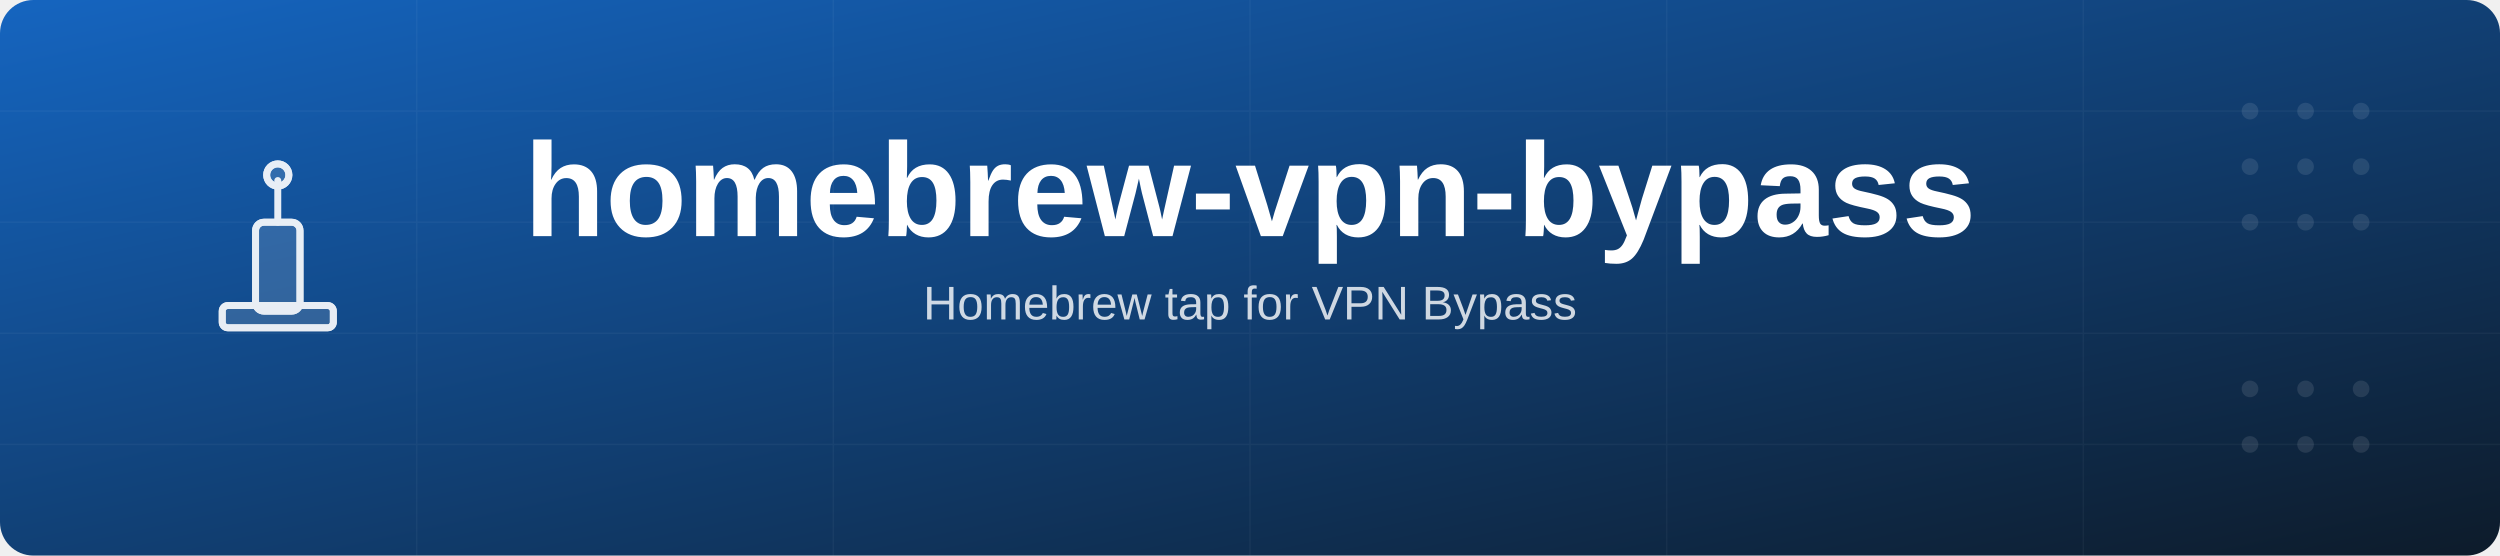
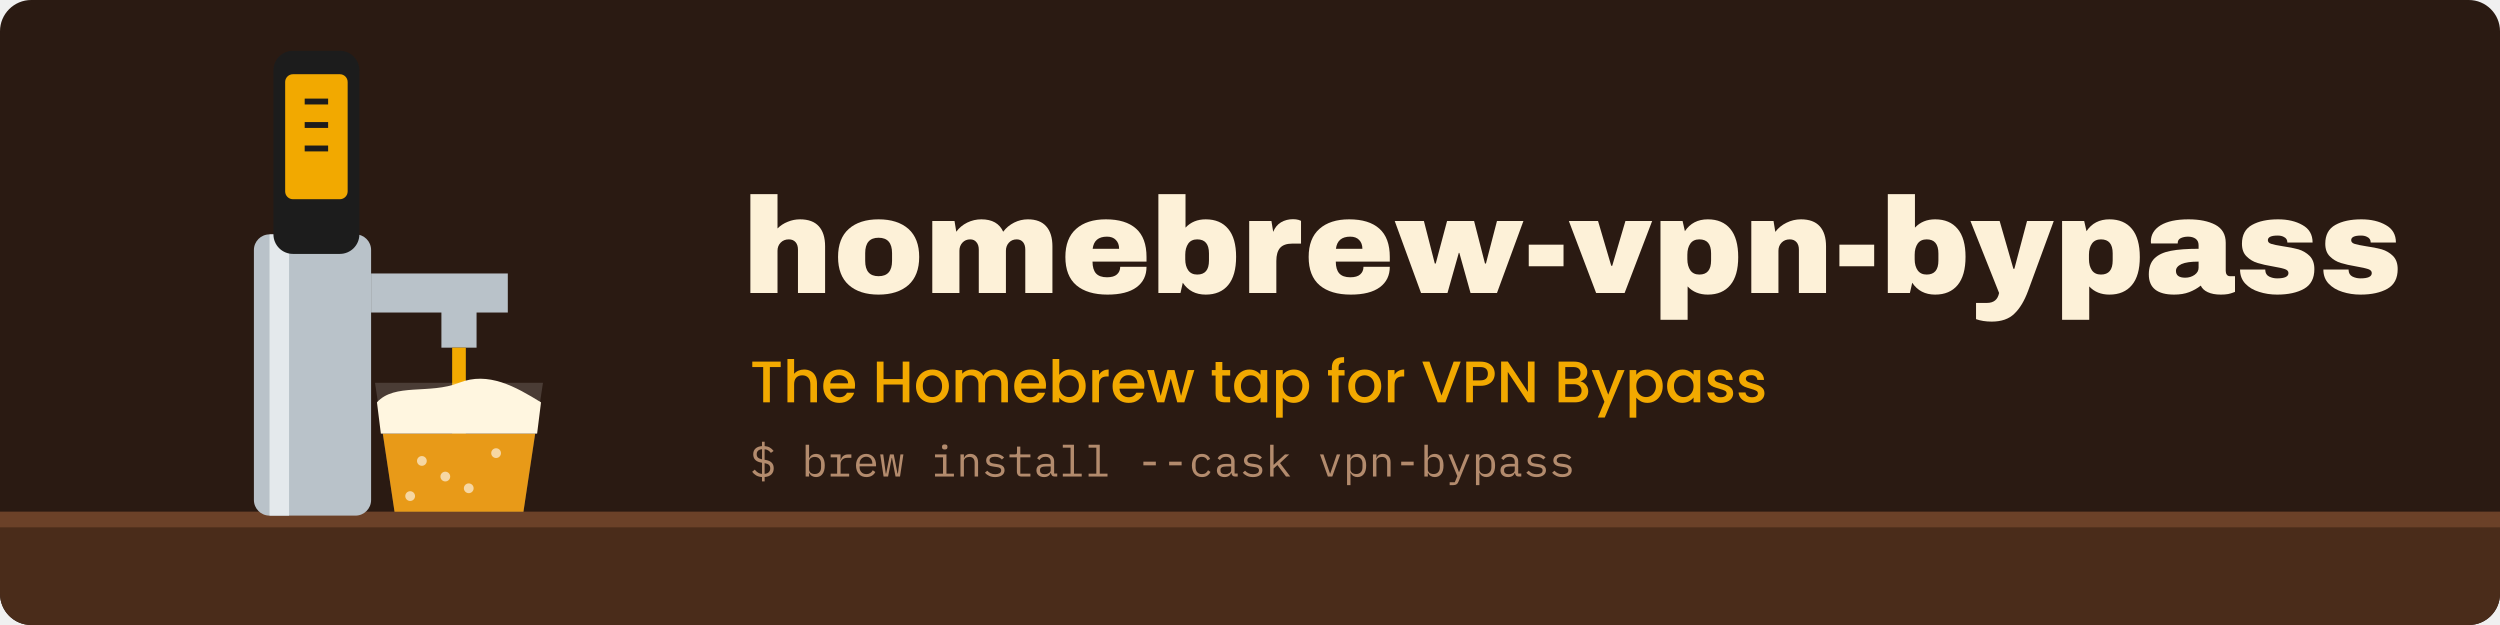
- <svg xmlns="http://www.w3.org/2000/svg" viewBox="0 0 900 200">
+ <svg xmlns="http://www.w3.org/2000/svg" width="1280" height="320" viewBox="0 0 1280 320" role="img" aria-label="homebrew-vpn-bypass: The Homebrew tap for VPN Bypass">
  <defs>
-     <linearGradient id="bg" x1="0%" y1="0%" x2="100%" y2="100%">
-       <stop offset="0%" style="stop-color:#1565C0" />
-       <stop offset="100%" style="stop-color:#0D1B2A" />
-     </linearGradient>
+     <clipPath id="cl">
+       <rect width="1280" height="320" rx="16" />
+     </clipPath>
+     <path id="archivo172" d="M424 540Q516 540 562 489Q608 438 608 342V0H409V318Q409 352 392 372Q374 393 342 393Q305 393 282 369Q259 345 259 310V0H60V725H259V473Q291 505 334 522Q377 540 424 540Z" />
+     <path id="archivo205" d="M631 264Q631 129 552 58Q472 -12 333 -12Q194 -12 115 58Q36 128 36 264Q36 400 115 470Q194 540 333 540Q472 540 552 470Q631 399 631 264ZM235 292V235Q235 123 333 123Q432 123 432 235V292Q432 405 333 405Q235 405 235 292Z" />
+     <path id="archivo197" d="M941 342V0H742V318Q742 352 726 372Q709 393 679 393Q644 393 622 369Q600 345 600 310V0H401V318Q401 352 384 372Q368 393 338 393Q303 393 281 369Q259 345 259 310V0H60V528H223L236 449Q266 491 316 516Q365 540 420 540Q539 540 580 449Q611 491 660 516Q708 540 761 540Q851 540 896 488Q941 437 941 342Z" />
+     <path id="archivo156" d="M631 264V230H235Q235 173 260 144Q286 115 341 115Q391 115 414 136Q438 157 438 192H631Q631 96 558 42Q485 -12 345 -12Q198 -12 117 56Q36 125 36 264Q36 400 115 470Q194 540 333 540Q478 540 554 472Q631 404 631 264ZM236 324H430Q430 365 406 389Q383 413 341 413Q247 413 236 324Z" />
+     <path id="archivo145" d="M408 540Q515 540 573 470Q631 401 631 265Q631 128 573 58Q515 -12 408 -12Q298 -12 240 75L223 0H61V725H260V479Q317 540 408 540ZM258 280V247Q258 197 280 166Q302 135 346 135Q432 135 432 237V290Q432 393 346 393Q302 393 280 362Q258 330 258 280Z" />
+     <path id="archivo220" d="M440 529V362H376Q314 362 286 330Q259 298 259 235V0H60V528H223L236 448Q254 494 293 518Q332 541 381 541Q404 541 422 536Q440 530 440 529Z" />
+     <path id="archivo249" d="M556 0 474 294H470L387 0H193L0 528H214L294 216H301L384 528H582L662 216H669L750 528H944L750 0Z" />
+     <path id="archivo324" d="M39 196V354H294V196Z" />
+     <path id="archivo248" d="M200 0 0 528H214L311 199H318L415 528H611L409 0Z" />
+     <path id="archivo217" d="M631 263Q631 127 573 58Q515 -12 408 -12Q316 -12 260 48V-197H61V528H223L240 453Q298 540 408 540Q515 540 573 470Q631 400 631 263ZM258 281V248Q258 198 280 166Q302 135 346 135Q432 135 432 238V291Q432 393 346 393Q302 393 280 362Q258 331 258 281Z" />
+     <path id="archivo198" d="M608 342V0H409V318Q409 352 392 372Q374 393 342 393Q305 393 282 369Q259 345 259 310V0H60V528H223L236 448Q267 490 318 515Q368 540 424 540Q516 540 562 489Q608 438 608 342Z" />
+     <path id="archivo255" d="M156 -210Q91 -210 41 -192V-73H121Q196 -73 210 0L0 528H214L315 177H322L415 528H611L423 16Q382 -95 322 -152Q263 -210 156 -210Z" />
+     <path id="archivo132" d="M594 368V162Q594 145 602 134Q610 123 626 123H662V8Q659 6 646 2Q634 -3 611 -8Q588 -12 558 -12Q500 -12 462 6Q425 23 411 54Q373 24 326 6Q279 -12 216 -12Q30 -12 30 136Q30 213 72 254Q113 294 191 309Q269 324 395 324V350Q395 381 374 397Q352 413 318 413Q287 413 264 402Q242 391 242 367V363H46Q45 368 45 377Q45 452 116 496Q188 540 321 540Q442 540 518 500Q594 459 594 368ZM229 162Q229 112 297 112Q336 112 366 133Q395 154 395 185V230Q310 230 270 212Q229 193 229 162Z" />
+     <path id="archivo224" d="M564 370H379Q379 399 353 411Q335 421 308 421Q236 421 236 387Q236 368 261 360Q286 352 343 343Q413 333 460 320Q507 306 542 272Q577 237 577 175Q577 74 502 31Q426 -12 304 -12Q234 -12 172 8Q110 27 71 68Q32 109 32 172H217V168Q218 134 246 120Q273 107 304 107Q387 107 387 146Q387 166 361 175Q335 184 276 194Q205 206 160 220Q114 234 80 268Q46 301 46 361Q46 458 120 499Q193 540 311 540Q417 540 490 498Q564 457 564 370Z" />
+     <path id="popm711" d="M524 695V602H339V0H225V602H39V695Z" />
+     <path id="popm731" d="M579 325V0H466V308Q466 382 429 422Q392 461 328 461Q264 461 226 422Q189 382 189 308V0H75V740H189V487Q218 522 262 541Q307 560 360 560Q423 560 472 533Q522 506 550 453Q579 400 579 325Z" />
+     <path id="popm728" d="M576 233H155Q160 167 204 127Q248 87 312 87Q404 87 442 164H565Q540 88 474 40Q409 -9 312 -9Q233 -9 170 26Q108 62 72 126Q37 191 37 276Q37 361 72 426Q106 490 168 525Q231 560 312 560Q390 560 451 526Q512 492 546 430Q580 369 580 289Q580 258 576 233ZM461 325Q460 388 416 426Q372 464 307 464Q248 464 206 426Q164 389 156 325Z" />
+     <path id="popm699" d="M630 695V0H516V304H189V0H75V695H189V397H516V695Z" />
+     <path id="popm738" d="M38 276Q38 360 75 425Q112 490 176 525Q240 560 319 560Q398 560 462 525Q526 490 563 425Q600 360 600 276Q600 192 562 127Q524 62 458 26Q393 -9 314 -9Q236 -9 173 26Q110 62 74 126Q38 191 38 276ZM483 276Q483 336 460 378Q437 419 399 440Q361 461 317 461Q273 461 236 440Q198 419 176 378Q154 336 154 276Q154 187 200 138Q245 90 314 90Q358 90 396 111Q435 132 459 174Q483 216 483 276Z" />
+     <path id="popm736" d="M969 325V0H856V308Q856 382 819 422Q782 461 718 461Q654 461 616 422Q579 382 579 308V0H466V308Q466 382 429 422Q392 461 328 461Q264 461 226 422Q189 382 189 308V0H75V551H189V488Q217 522 260 541Q303 560 352 560Q418 560 470 532Q522 504 550 451Q575 501 628 530Q681 560 742 560Q807 560 858 533Q910 506 940 453Q969 400 969 325Z" />
+     <path id="popm725" d="M381 560Q454 560 513 525Q572 490 606 426Q640 361 640 278Q640 195 606 130Q572 64 512 28Q453 -9 381 -9Q317 -9 268 16Q218 41 189 80V0H75V740H189V469Q218 509 268 534Q319 560 381 560ZM356 461Q313 461 274 439Q236 417 212 375Q189 333 189 276Q189 219 212 176Q236 134 274 112Q313 90 356 90Q400 90 438 112Q477 135 500 178Q524 221 524 278Q524 335 500 376Q477 418 438 440Q400 461 356 461Z" />
+     <path id="popm741" d="M354 560V442H325Q258 442 224 408Q189 374 189 290V0H75V551H189V471Q214 513 256 536Q297 560 354 560Z" />
+     <path id="popm746" d="M815 551 644 0H524L413 407L302 0H182L10 551H126L241 108L358 551H477L589 110L703 551Z" />
+     <path id="popm743" d="M208 458V153Q208 122 222 108Q237 95 272 95H342V0H252Q175 0 134 36Q93 72 93 153V458H28V551H93V688H208V551H342V458Z" />
+     <path id="popm724" d="M297 560Q362 560 410 534Q459 509 488 471V551H603V0H488V82Q459 43 409 17Q359 -9 295 -9Q224 -9 165 28Q106 64 72 130Q37 195 37 278Q37 361 72 425Q106 489 166 524Q225 560 297 560ZM321 461Q277 461 239 440Q201 418 178 376Q154 335 154 278Q154 221 178 178Q201 135 240 112Q278 90 321 90Q365 90 403 112Q441 134 464 176Q488 219 488 276Q488 333 464 375Q441 417 403 439Q365 461 321 461Z" />
+     <path id="popm739" d="M381 560Q453 560 512 524Q572 489 606 425Q640 361 640 278Q640 195 606 130Q572 64 512 28Q453 -9 381 -9Q318 -9 269 16Q220 42 189 80V-262H75V551H189V470Q218 508 268 534Q318 560 381 560ZM356 461Q313 461 274 439Q236 417 212 375Q189 333 189 276Q189 219 212 176Q236 134 274 112Q313 90 356 90Q400 90 438 112Q477 135 500 178Q524 221 524 278Q524 335 500 376Q477 418 438 440Q400 461 356 461Z" />
+     <path id="popm729" d="M306 458H204V0H89V458H24V551H89V590Q89 685 140 728Q190 772 298 772V677Q246 677 225 658Q204 638 204 590V551H306Z" />
+     <path id="popm713" d="M674 695 413 0H281L19 695H141L347 117L554 695Z" />
+     <path id="popm707" d="M315 282H189V0H75V695H315Q395 695 450 668Q506 640 534 593Q561 546 561 488Q561 435 536 388Q511 341 456 312Q401 282 315 282ZM444 488Q444 602 315 602H189V375H315Q380 375 412 404Q444 434 444 488Z" />
+     <path id="popm705" d="M646 0H532L189 519V0H75V696H189L532 178V696H646Z" />
+     <path id="popm693" d="M581 187Q581 134 554 92Q526 49 474 24Q422 0 353 0H75V695H340Q411 695 462 671Q513 647 539 606Q565 566 565 516Q565 456 533 416Q501 376 447 357Q503 347 542 298Q581 249 581 187ZM189 403H330Q386 403 418 428Q449 454 449 502Q449 549 418 576Q386 602 330 602H189ZM467 199Q467 250 432 280Q397 310 339 310H189V93H343Q401 93 434 121Q467 149 467 199Z" />
+     <path id="popm748" d="M571 551 233 -259H115L227 9L10 551H137L292 131L453 551Z" />
+     <path id="popm742" d="M45 169H163Q166 134 196 110Q227 87 273 87Q321 87 348 106Q374 124 374 153Q374 184 344 199Q315 214 251 232Q189 249 150 265Q111 281 82 314Q54 347 54 401Q54 445 80 482Q106 518 154 539Q203 560 266 560Q360 560 418 512Q475 465 479 383H365Q362 420 335 442Q308 464 262 464Q217 464 193 447Q169 430 169 402Q169 380 185 365Q201 350 224 342Q247 333 292 320Q352 304 390 288Q429 271 457 239Q485 207 486 154Q486 107 460 70Q434 33 386 12Q339 -9 275 -9Q210 -9 158 14Q107 38 77 78Q47 119 45 169Z" />
+     <path id="plex154" d="M279 -11Q196 -6 141 28Q86 61 50 111L111 161Q147 116 187 91Q227 66 280 61V322L257 326Q205 335 170 354Q135 372 114 398Q93 423 84 454Q75 486 75 520Q75 605 130 654Q184 702 279 709V811H341V709Q410 704 460 676Q511 647 549 596L486 551Q459 587 424 609Q390 631 340 636V391L370 386Q421 377 456 359Q491 341 512 316Q534 290 543 258Q552 226 552 191Q552 103 498 50Q443 -3 341 -11V-113H279ZM156 520Q156 471 184 443Q213 415 280 401V637Q220 631 188 602Q156 572 156 520ZM471 190Q471 244 440 272Q410 300 340 312V62Q403 69 437 102Q471 135 471 190Z" />
+     <path id="plex3" d="M95 740H175V432H179Q229 528 338 528Q433 528 486 457Q540 386 540 258Q540 130 486 59Q433 -12 338 -12Q229 -12 179 84H175V0H95ZM307 59Q377 59 416 102Q454 144 454 214V302Q454 372 416 414Q377 457 307 457Q280 457 256 450Q232 443 214 430Q196 416 186 396Q175 377 175 351V165Q175 139 186 120Q196 100 214 86Q232 73 256 66Q280 59 307 59Z" />
+     <path id="plex21" d="M77 68H228V448H77V516H308V386H313Q329 447 374 482Q418 516 487 516H559V436H462Q393 436 350 396Q308 356 308 291V68H508V0H77Z" />
+     <path id="plex6" d="M309 -12Q253 -12 208 7Q164 26 132 62Q101 97 84 146Q67 196 67 257Q67 319 84 369Q102 419 133 454Q164 490 208 509Q251 528 304 528Q356 528 398 509Q441 490 471 456Q501 423 517 377Q533 331 533 276V238H151V214Q151 180 162 151Q173 122 194 101Q214 80 244 68Q273 57 309 57Q361 57 399 81Q437 105 457 147L516 107Q493 55 440 22Q386 -12 309 -12ZM304 462Q271 462 243 450Q215 438 194 417Q174 396 162 368Q151 339 151 305V298H447V309Q447 343 436 371Q426 399 408 420Q389 440 362 451Q336 462 304 462Z" />
+     <path id="plex26" d="M30 516H101L160 70H169L257 516H345L433 70H442L501 516H570L491 0H387L305 432H297L213 0H109Z" />
+     <path id="plex12" d="M332 630Q297 630 283 644Q269 659 269 681V697Q269 719 283 734Q297 748 332 748Q367 748 381 734Q395 719 395 697V681Q395 659 381 644Q367 630 332 630ZM106 68H292V448H106V516H372V68H546V0H106Z" />
+     <path id="plex17" d="M98 0V516H178V432H182Q190 451 202 468Q214 486 232 499Q249 512 273 520Q297 528 329 528Q410 528 459 476Q508 425 508 331V0H428V317Q428 388 397 422Q366 457 306 457Q282 457 259 451Q236 445 218 433Q200 421 189 402Q178 383 178 358V0Z" />
+     <path id="plex22" d="M306 -12Q225 -12 166 16Q108 43 67 89L121 136Q158 97 202 76Q246 55 308 55Q368 55 406 76Q445 98 445 144Q445 164 438 178Q430 191 417 199Q404 207 388 212Q372 216 354 219L273 231Q246 235 214 242Q183 249 157 264Q131 280 114 306Q96 332 96 374Q96 413 112 442Q127 470 155 490Q183 509 221 518Q259 528 304 528Q374 528 426 506Q477 484 514 445L462 396Q453 407 440 418Q426 430 406 440Q387 449 361 455Q335 461 301 461Q240 461 208 440Q175 419 175 379Q175 359 182 346Q190 332 203 324Q216 316 232 312Q249 307 266 304L347 292Q375 288 406 281Q437 274 463 258Q489 243 506 217Q524 191 524 149Q524 72 464 30Q405 -12 306 -12Z" />
+     <path id="plex23" d="M325 0Q266 0 238 33Q211 66 211 118V448H39V516H167Q193 516 204 526Q214 537 214 563V698H291V516H526V448H291V68H526V0Z" />
+     <path id="plex1" d="M495 0Q448 0 428 24Q408 48 403 84H398Q381 39 344 14Q306 -12 243 -12Q162 -12 114 30Q66 72 66 145Q66 217 118 256Q171 295 288 295H398V346Q398 403 366 432Q334 460 275 460Q223 460 190 440Q157 419 137 384L83 424Q93 444 110 463Q127 482 152 496Q177 511 209 520Q241 528 280 528Q371 528 424 482Q478 436 478 354V70H550V0ZM257 55Q288 55 314 62Q339 70 358 82Q377 95 388 112Q398 130 398 150V235H288Q216 235 183 215Q150 195 150 157V136Q150 96 178 76Q207 55 257 55Z" />
+     <path id="plex15" d="M80 68H260V672H80V740H340V68H520V0H80Z" />
+     <path id="plex70" d="M155 262V346H445V262Z" />
+     <path id="plex4" d="M318 -12Q262 -12 218 8Q175 27 145 62Q115 97 100 147Q84 197 84 258Q84 319 100 369Q116 419 146 454Q176 490 219 509Q262 528 317 528Q392 528 439 495Q486 462 508 409L444 375Q430 415 398 437Q365 459 317 459Q282 459 254 448Q227 436 208 415Q189 394 180 365Q170 336 170 302V214Q170 180 180 151Q189 122 208 101Q227 80 255 68Q283 57 319 57Q371 57 405 81Q439 105 459 147L516 108Q493 56 444 22Q396 -12 318 -12Z" />
+     <path id="plex14" d="M105 740H185V273H189L279 358L451 516H549L335 314L574 0H475L274 268L185 187V0H105Z" />
+     <path id="plex25" d="M249 0 64 516H145L219 300L299 67H303L383 300L457 516H536L351 0Z" />
+     <path id="plex19" d="M95 516H175V432H179Q229 528 338 528Q433 528 486 457Q540 386 540 258Q540 130 486 59Q433 -12 338 -12Q229 -12 179 84H175V-200H95ZM307 59Q377 59 416 102Q454 144 454 214V302Q454 372 416 414Q377 457 307 457Q280 457 256 450Q232 443 214 430Q196 416 186 396Q175 377 175 351V165Q175 139 186 120Q196 100 214 86Q232 73 256 66Q280 59 307 59Z" />
+     <path id="plex28" d="M467 516H547L291 -113Q282 -135 271 -152Q260 -168 245 -178Q230 -189 209 -194Q188 -200 159 -200H83V-132H203L261 10L53 516H135L222 300L299 104H303L380 300Z" />
  </defs>
-   <rect width="900" height="200" rx="12" fill="url(#bg)" />
-   <g stroke="white" stroke-width="0.5" opacity="0.04">
-     <line x1="0" y1="40" x2="900" y2="40" />
-     <line x1="0" y1="80" x2="900" y2="80" />
-     <line x1="0" y1="120" x2="900" y2="120" />
-     <line x1="0" y1="160" x2="900" y2="160" />
-     <line x1="150" y1="0" x2="150" y2="200" />
-     <line x1="300" y1="0" x2="300" y2="200" />
-     <line x1="450" y1="0" x2="450" y2="200" />
-     <line x1="600" y1="0" x2="600" y2="200" />
-     <line x1="750" y1="0" x2="750" y2="200" />
-   </g>
-   <g transform="translate(100, 100)" fill="none" stroke="white" stroke-width="2.5" opacity="0.9">
-     <rect x="-20" y="10" width="40" height="8" rx="2" fill="white" fill-opacity="0.15" />
-     <rect x="-20" y="10" width="40" height="8" rx="2" />
-     <rect x="-8" y="-20" width="16" height="32" rx="3" fill="white" fill-opacity="0.15" />
-     <rect x="-8" y="-20" width="16" height="32" rx="3" />
-     <line x1="0" y1="-20" x2="0" y2="-35" stroke-linecap="round" />
-     <circle cx="0" cy="-37" r="4" fill="white" fill-opacity="0.15" />
-     <circle cx="0" cy="-37" r="4" />
-   </g>
-   <text x="450" y="85" text-anchor="middle" fill="white" font-family="'Segoe UI', 'Helvetica Neue', Arial, sans-serif" font-size="48" font-weight="bold">homebrew-vpn-bypass</text>
-   <text x="450" y="115" text-anchor="middle" fill="white" font-family="'Segoe UI', 'Helvetica Neue', Arial, sans-serif" font-size="17" opacity="0.8">Homebrew tap for VPN Bypass</text>
-   <g fill="white" opacity="0.1">
-     <circle cx="810" cy="40" r="3" />
-     <circle cx="830" cy="40" r="3" />
-     <circle cx="850" cy="40" r="3" />
-     <circle cx="810" cy="60" r="3" />
-     <circle cx="830" cy="60" r="3" />
-     <circle cx="850" cy="60" r="3" />
-     <circle cx="810" cy="80" r="3" />
-     <circle cx="830" cy="80" r="3" />
-     <circle cx="850" cy="80" r="3" />
-     <circle cx="810" cy="140" r="3" />
-     <circle cx="830" cy="140" r="3" />
-     <circle cx="850" cy="140" r="3" />
-     <circle cx="810" cy="160" r="3" />
-     <circle cx="830" cy="160" r="3" />
-     <circle cx="850" cy="160" r="3" />
+   <g clip-path="url(#cl)">
+     <rect width="1280" height="320" fill="#2a1a12" />
+     <rect y="262" width="1280" height="58" fill="#4a2c1a" />
+     <rect y="262" width="1280" height="8" fill="#6b4128" />
+     <g transform="translate(-90 0)">
+       <g transform="translate(250 0)">
+         <rect x="-30" y="120" width="60" height="144" rx="8" fill="#b9c2c9" />
+         <rect x="-22" y="120" width="10" height="144" fill="#e4e9ec" />
+         <path d="M30 140H100V160H84V178H66V160H30Z" fill="#b9c2c9" />
+         <rect x="-20" y="26" width="44" height="104" rx="10" fill="#1c1c1c" />
+         <rect x="-14" y="38" width="32" height="64" rx="4" fill="#f2a900" />
+         <path d="M-4 52h12M-4 64h12M-4 76h12" stroke="#1c1c1c" stroke-width="3" />
+       </g>
+       <path d="M325 178V222" stroke="#f2a900" stroke-width="7" />
+       <path d="M282 196L292 262H358L368 196Z" fill="#ffffff" fill-opacity=".15" />
+       <path d="M286 222L292 262H358L364 222Z" fill="#e89a18" />
+       <path d="M283 206C292 196 310 202 325 196S354 198 367 206L365 222H285Z" fill="#fff6e0" />
+       <circle cx="306" cy="236" r="2.5" fill="#fff" fill-opacity=".6" />
+       <circle cx="330" cy="250" r="2.5" fill="#fff" fill-opacity=".6" />
+       <circle cx="344" cy="232" r="2.5" fill="#fff" fill-opacity=".6" />
+       <circle cx="318" cy="244" r="2.5" fill="#fff" fill-opacity=".6" />
+       <circle cx="300" cy="254" r="2.5" fill="#fff" fill-opacity=".6" />
+     </g>
+     <g transform="translate(380 150) scale(0.06982 -0.06982)" fill="#fdf1d8">
+       <use href="#archivo172" x="0" />
+       <use href="#archivo205" x="667" />
+       <use href="#archivo197" x="1334" />
+       <use href="#archivo156" x="2334" />
+       <use href="#archivo145" x="2991" />
+       <use href="#archivo220" x="3658" />
+       <use href="#archivo156" x="4118" />
+       <use href="#archivo249" x="4785" />
+       <use href="#archivo324" x="5729" />
+       <use href="#archivo248" x="6062" />
+       <use href="#archivo217" x="6673" />
+       <use href="#archivo198" x="7340" />
+       <use href="#archivo324" x="8007" />
+       <use href="#archivo145" x="8340" />
+       <use href="#archivo255" x="9007" />
+       <use href="#archivo217" x="9618" />
+       <use href="#archivo132" x="10285" />
+       <use href="#archivo224" x="10952" />
+       <use href="#archivo224" x="11563" />
+     </g>
+     <g transform="translate(384 206) scale(0.03 -0.03)" fill="#f2a900">
+       <use href="#popm711" x="0" />
+       <use href="#popm731" x="564" />
+       <use href="#popm728" x="1213" />
+       <use href="#popm699" x="2090" />
+       <use href="#popm738" x="2795" />
+       <use href="#popm736" x="3433" />
+       <use href="#popm728" x="4472" />
+       <use href="#popm725" x="5089" />
+       <use href="#popm741" x="5767" />
+       <use href="#popm728" x="6151" />
+       <use href="#popm746" x="6768" />
+       <use href="#popm743" x="7853" />
+       <use href="#popm724" x="8225" />
+       <use href="#popm739" x="8903" />
+       <use href="#popm729" x="9841" />
+       <use href="#popm738" x="10173" />
+       <use href="#popm741" x="10811" />
+       <use href="#popm713" x="11455" />
+       <use href="#popm707" x="12149" />
+       <use href="#popm705" x="12744" />
+       <use href="#popm693" x="13725" />
+       <use href="#popm748" x="14355" />
+       <use href="#popm739" x="14937" />
+       <use href="#popm724" x="15615" />
+       <use href="#popm742" x="16293" />
+       <use href="#popm742" x="16827" />
+     </g>
+     <g transform="translate(384 244) scale(0.022 -0.022)" fill="#b38b6d">
+       <use href="#plex154" x="0" />
+       <use href="#plex3" x="1200" />
+       <use href="#plex21" x="1800" />
+       <use href="#plex6" x="2400" />
+       <use href="#plex26" x="3000" />
+       <use href="#plex12" x="4200" />
+       <use href="#plex17" x="4800" />
+       <use href="#plex22" x="5400" />
+       <use href="#plex23" x="6000" />
+       <use href="#plex1" x="6600" />
+       <use href="#plex15" x="7200" />
+       <use href="#plex15" x="7800" />
+       <use href="#plex70" x="9000" />
+       <use href="#plex70" x="9600" />
+       <use href="#plex4" x="10200" />
+       <use href="#plex1" x="10800" />
+       <use href="#plex22" x="11400" />
+       <use href="#plex14" x="12000" />
+       <use href="#plex25" x="13200" />
+       <use href="#plex19" x="13800" />
+       <use href="#plex17" x="14400" />
+       <use href="#plex70" x="15000" />
+       <use href="#plex3" x="15600" />
+       <use href="#plex28" x="16200" />
+       <use href="#plex19" x="16800" />
+       <use href="#plex1" x="17400" />
+       <use href="#plex22" x="18000" />
+       <use href="#plex22" x="18600" />
+     </g>
  </g>
</svg>
